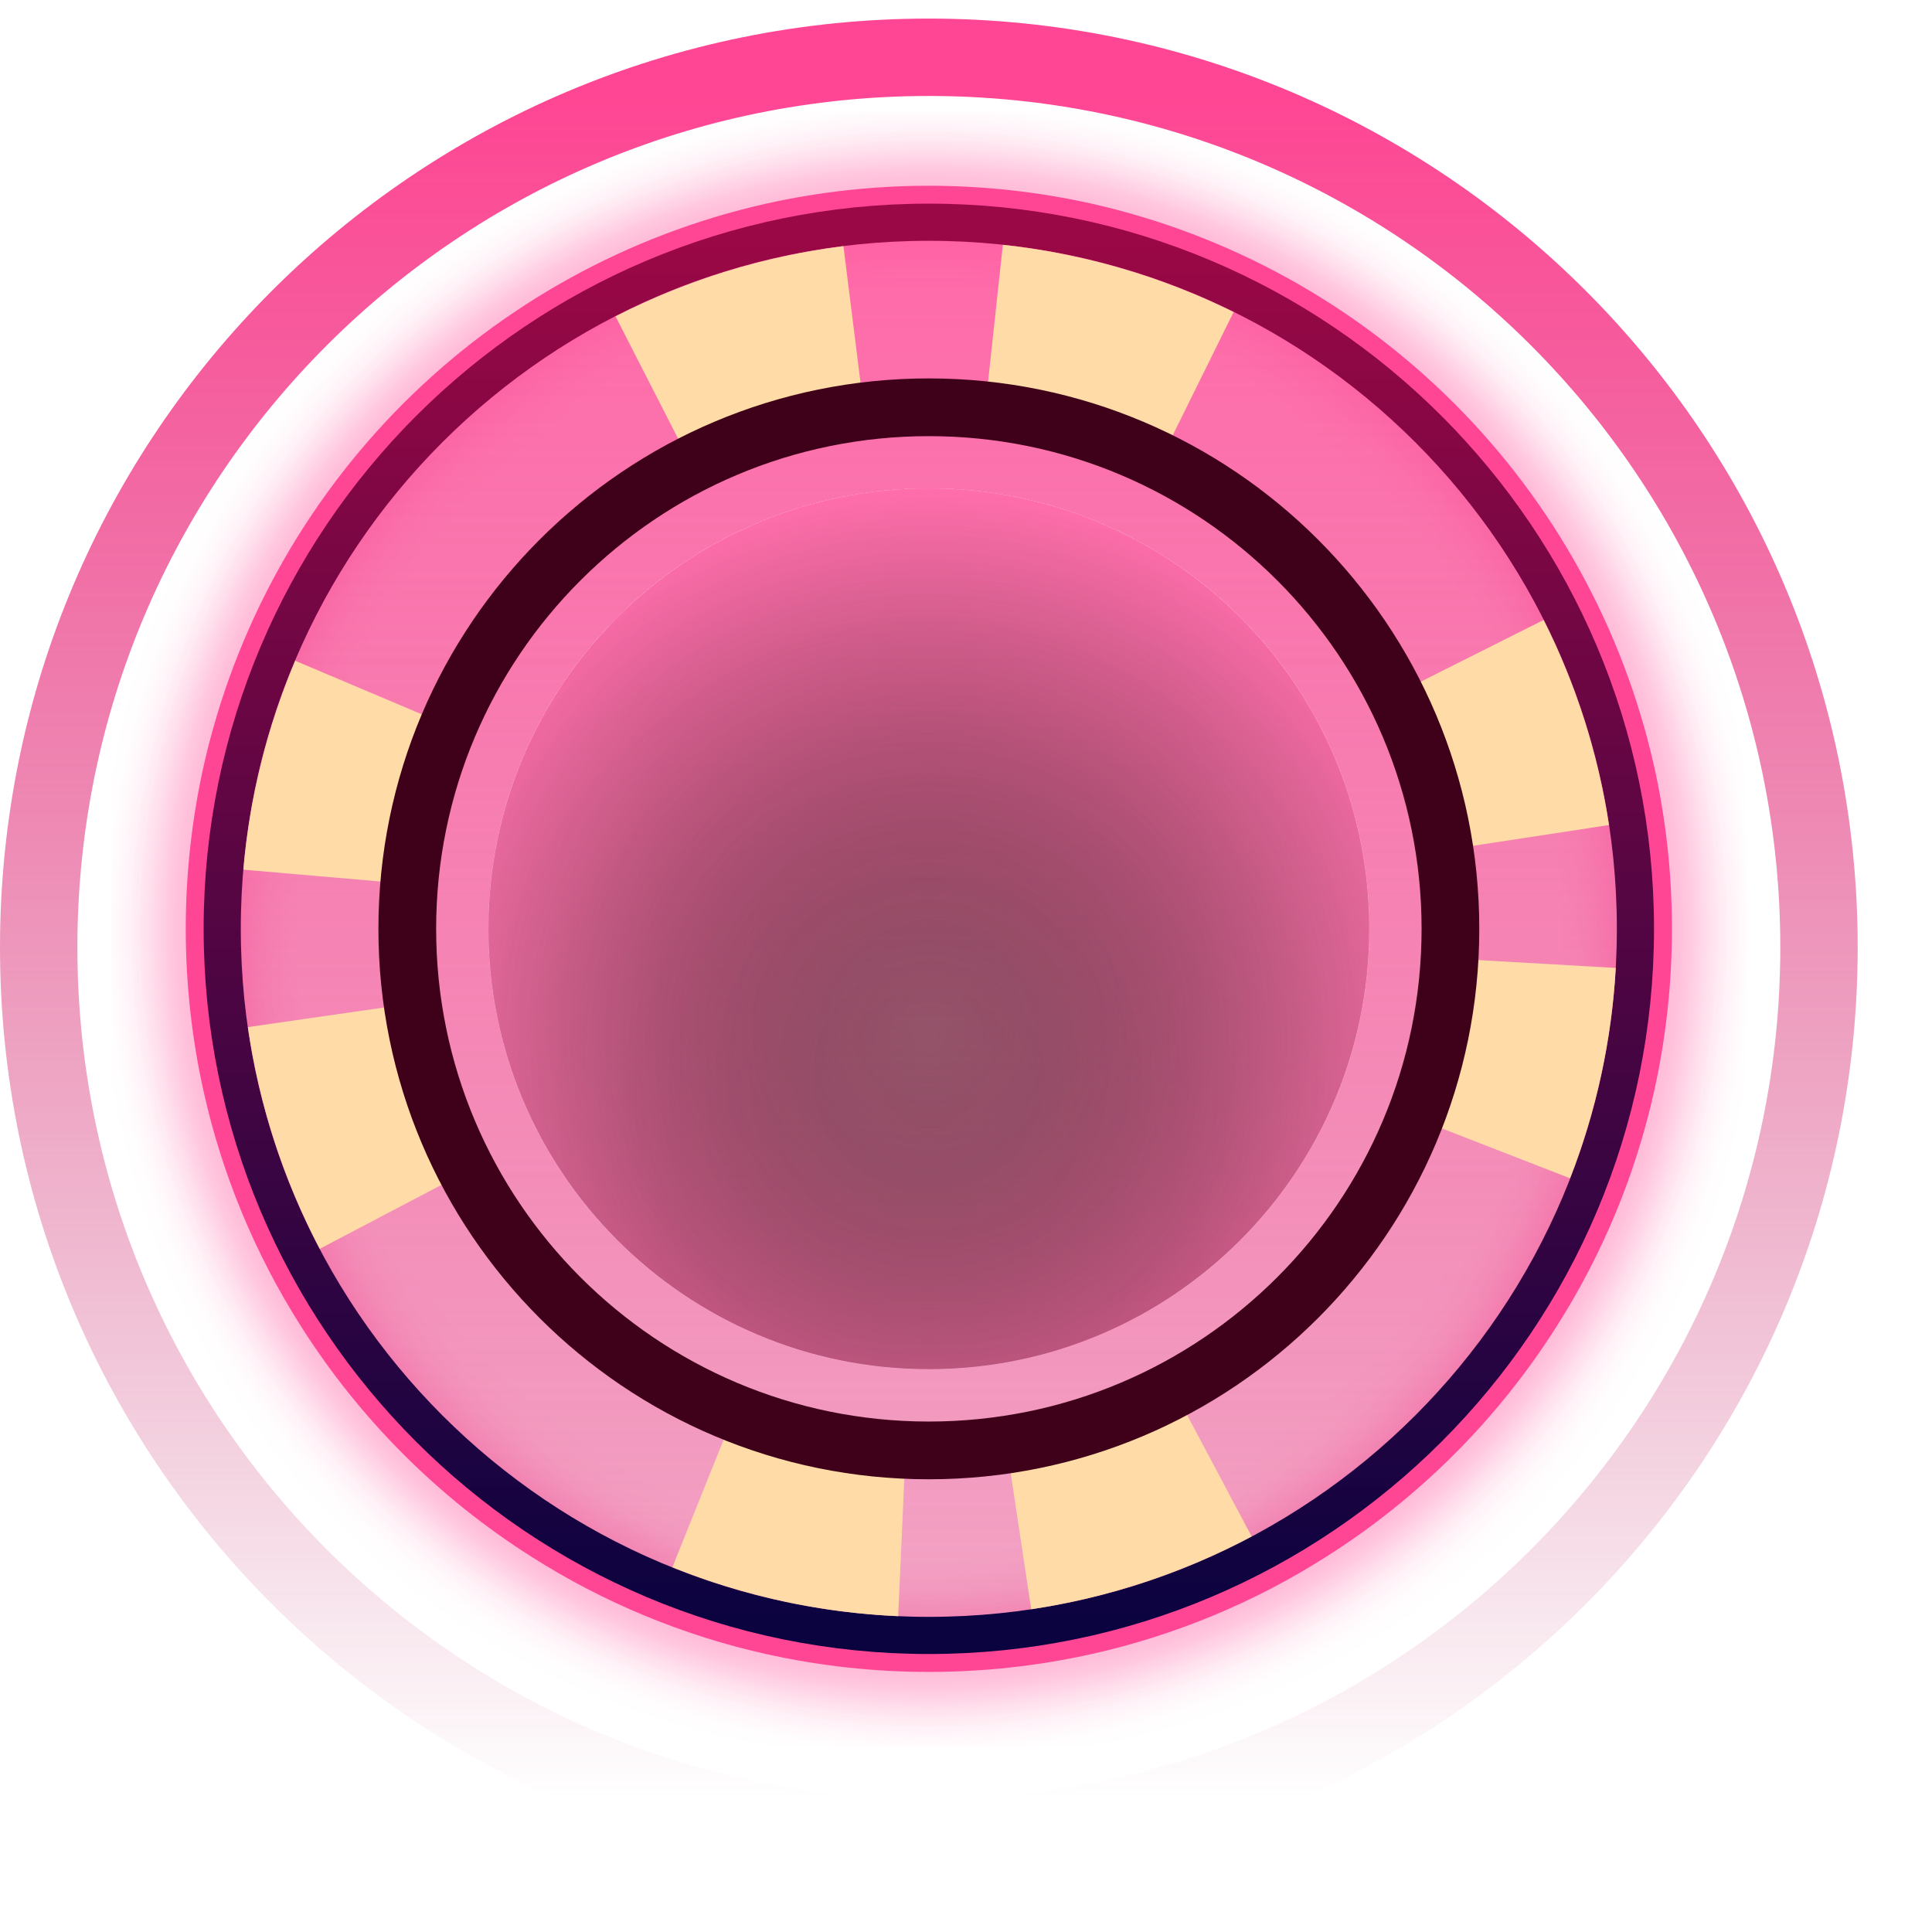
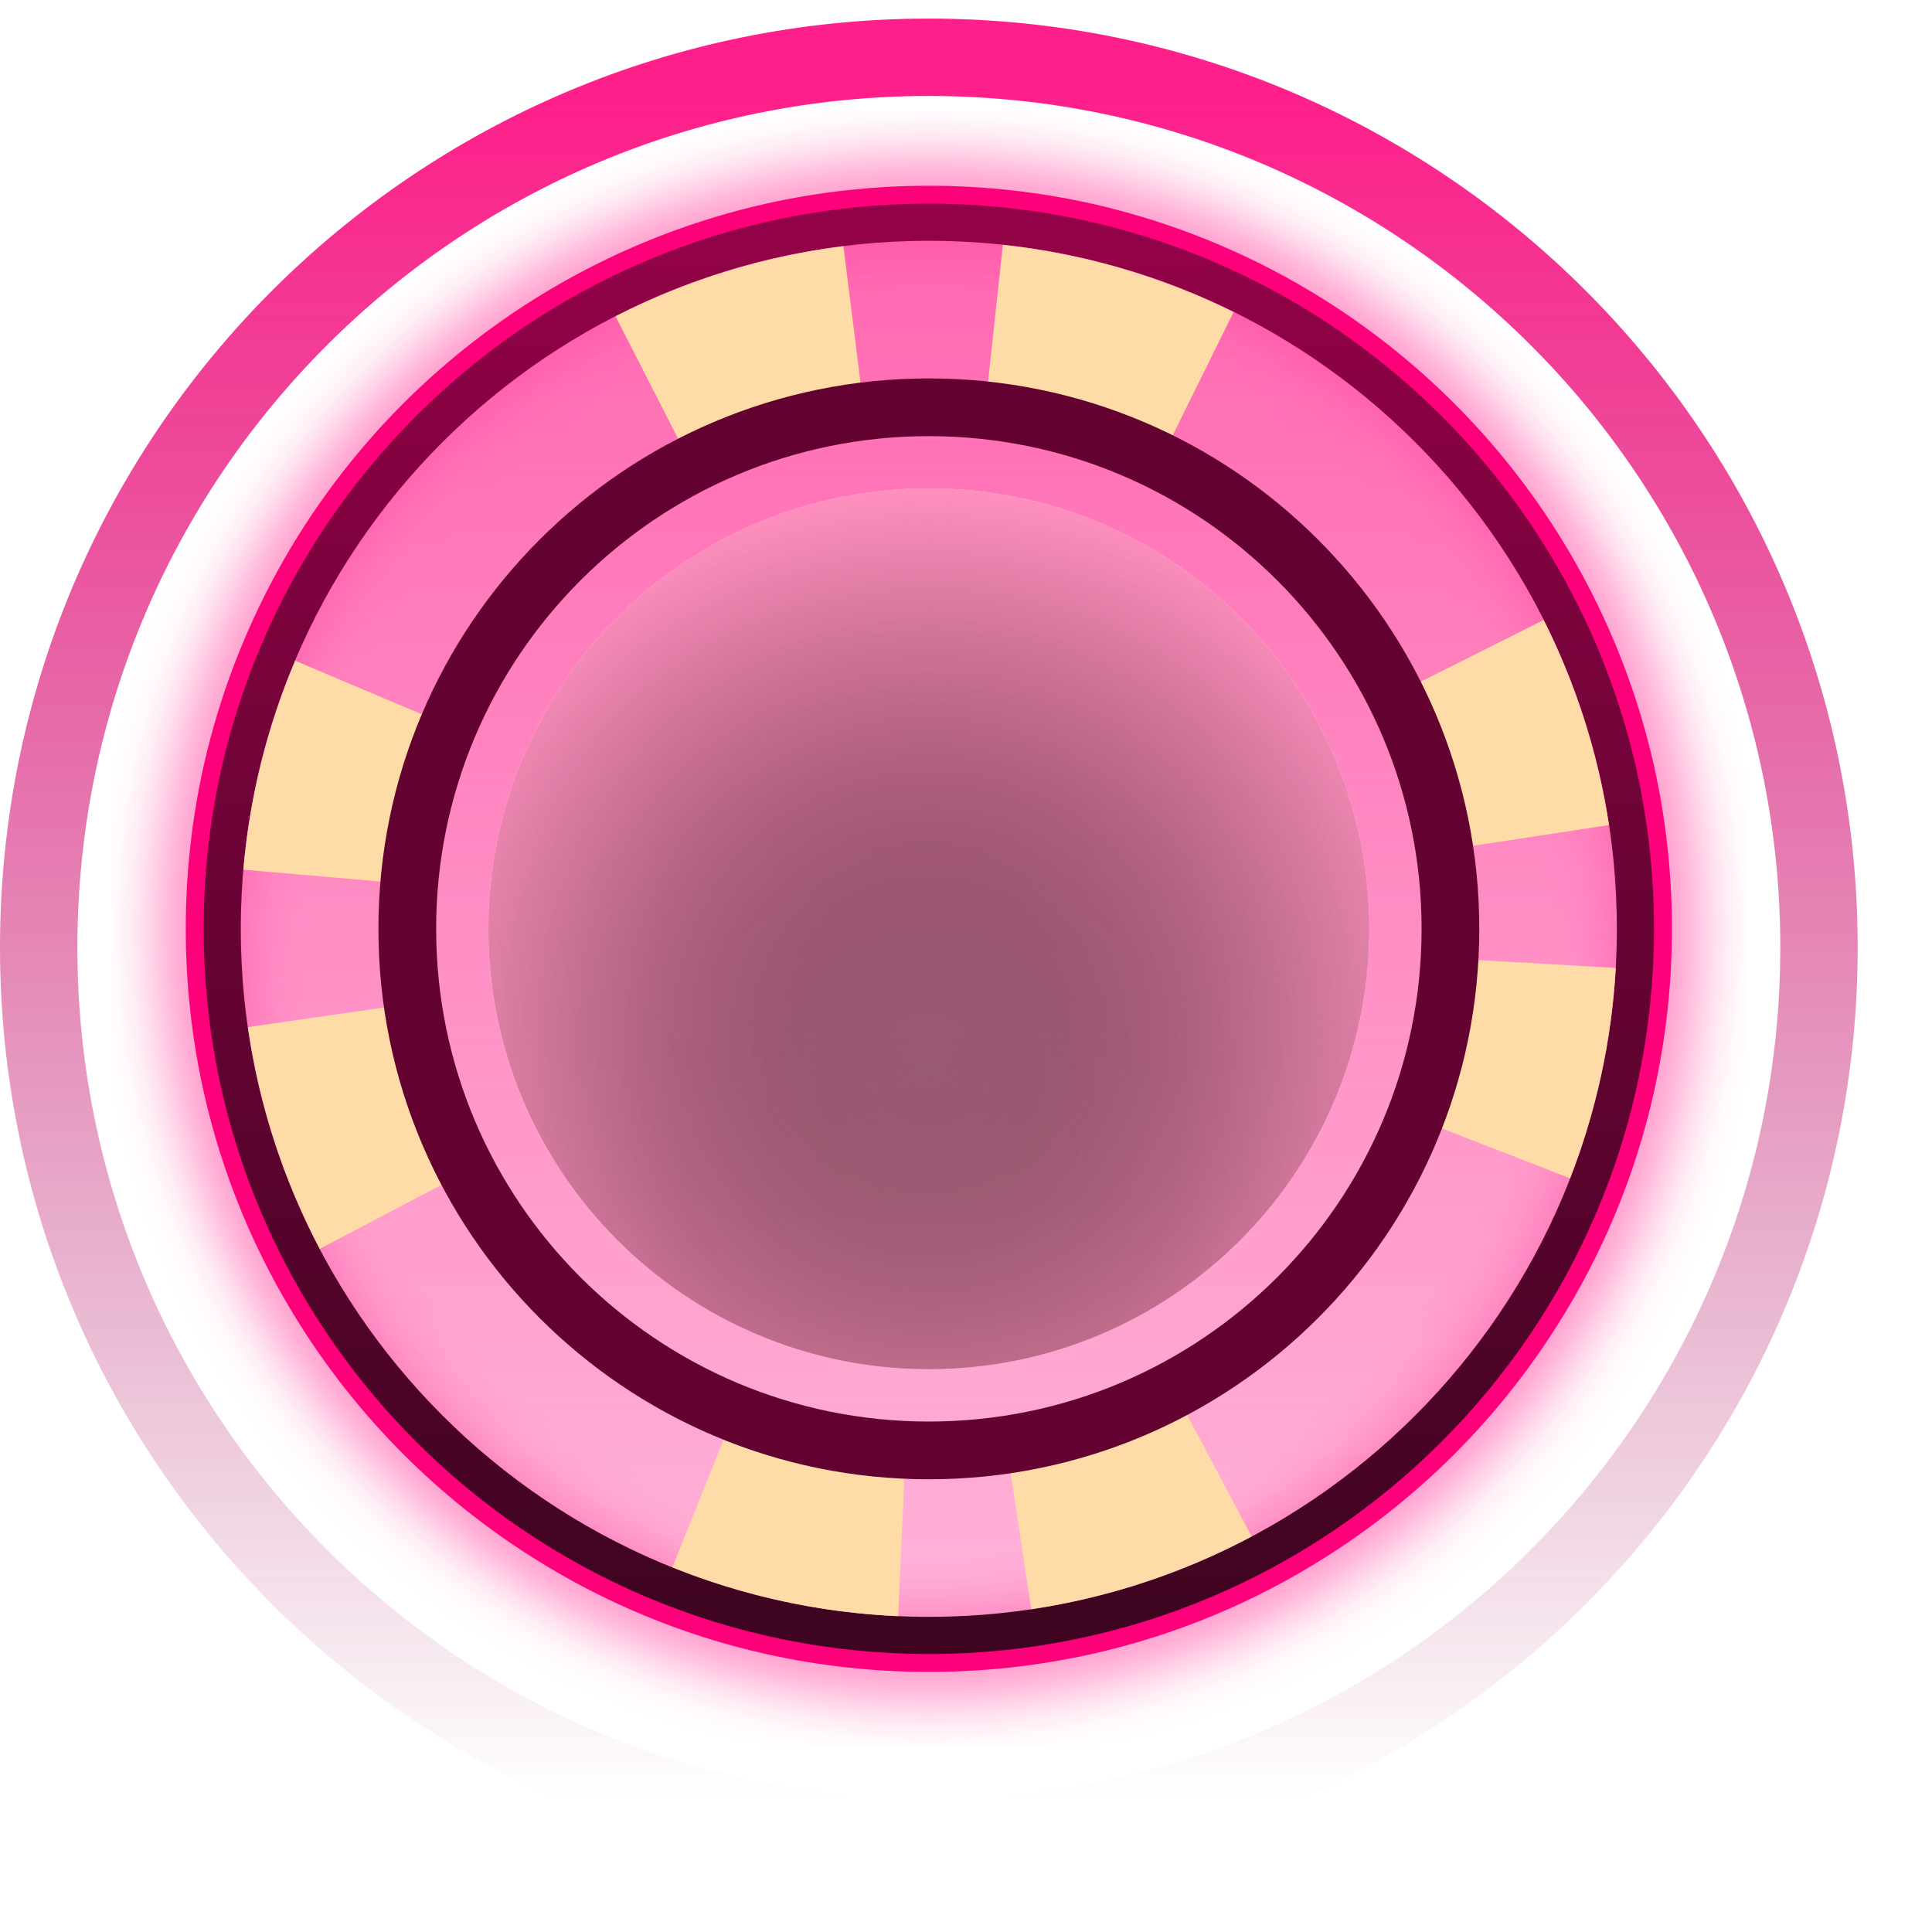
<svg xmlns="http://www.w3.org/2000/svg" width="52" height="52" viewBox="0 0 52 52" fill="none">
-   <path fill-rule="evenodd" clip-rule="evenodd" d="M25 50.5C11.193 50.5 0 39.307 0 25.5C0 11.693 11.193 0.5 25 0.5C38.807 0.5 50 11.693 50 25.5C50 39.307 38.807 50.5 25 50.5ZM25 2.583C12.344 2.583 2.083 12.844 2.083 25.5C2.083 38.157 12.344 48.417 25 48.417C37.657 48.417 47.917 38.157 47.917 25.5C47.917 12.844 37.657 2.583 25 2.583Z" fill="url(#paint0_linear_3396_384762)" />
-   <g filter="url(#filter0_dd_3396_384762)">
-     <path fill-rule="evenodd" clip-rule="evenodd" d="M44.515 29.398C44.838 27.955 45.001 26.48 45 25C45.001 23.519 44.839 22.043 44.515 20.598C43.679 16.909 41.816 13.532 39.14 10.857C36.465 8.183 33.088 6.32 29.398 5.485C26.502 4.838 23.498 4.838 20.602 5.485C16.912 6.319 13.534 8.182 10.858 10.856C8.183 13.531 6.32 16.909 5.485 20.598C4.838 23.496 4.838 26.501 5.485 29.398C5.985 31.629 6.868 33.756 8.094 35.686C9.681 38.195 11.805 40.319 14.314 41.906C16.244 43.132 18.371 44.015 20.602 44.515C23.498 45.162 26.502 45.162 29.398 44.515C31.629 44.015 33.756 43.132 35.686 41.906C38.195 40.319 40.319 38.195 41.906 35.686C43.132 33.756 44.015 31.629 44.515 29.398ZM43.792 29.235C44.103 27.845 44.26 26.425 44.259 25C44.26 23.574 44.103 22.153 43.792 20.761C42.987 17.209 41.193 13.957 38.617 11.381C36.041 8.806 32.788 7.012 29.235 6.208C26.446 5.585 23.554 5.585 20.764 6.208C17.211 7.011 13.958 8.805 11.382 11.38C8.806 13.956 7.012 17.209 6.208 20.761C5.585 23.552 5.585 26.445 6.208 29.235C6.689 31.384 7.539 33.432 8.72 35.29C10.248 37.706 12.294 39.752 14.71 41.28C16.568 42.461 18.616 43.311 20.764 43.792C23.554 44.415 26.446 44.415 29.235 43.792C31.383 43.311 33.432 42.461 35.29 41.28C37.706 39.752 39.752 37.706 41.28 35.29C42.46 33.432 43.31 31.384 43.792 29.235Z" fill="#FF4694" />
+   <path fill-rule="evenodd" clip-rule="evenodd" d="M25 50.5C11.193 50.5 0 39.307 0 25.5C0 11.693 11.193 0.5 25 0.5C38.807 0.5 50 11.693 50 25.5C50 39.307 38.807 50.5 25 50.5ZM25 2.583C12.344 2.583 2.083 12.844 2.083 25.5C2.083 38.157 12.344 48.417 25 48.417C37.657 48.417 47.917 38.157 47.917 25.5C47.917 12.844 37.657 2.583 25 2.583Z" fill="url(#paint0_linear_3396_384972)" />
+   <g filter="url(#filter0_dd_3396_384972)">
+     <path fill-rule="evenodd" clip-rule="evenodd" d="M44.515 29.398C44.838 27.955 45.001 26.48 45 25C45.001 23.519 44.839 22.043 44.515 20.598C43.679 16.909 41.816 13.532 39.14 10.857C36.465 8.183 33.088 6.32 29.398 5.485C26.502 4.838 23.498 4.838 20.602 5.485C16.912 6.319 13.534 8.182 10.858 10.856C8.183 13.531 6.32 16.909 5.485 20.598C4.838 23.496 4.838 26.501 5.485 29.398C5.985 31.629 6.868 33.756 8.094 35.686C9.681 38.195 11.805 40.319 14.314 41.906C16.244 43.132 18.371 44.015 20.602 44.515C23.498 45.162 26.502 45.162 29.398 44.515C31.629 44.015 33.756 43.132 35.686 41.906C38.195 40.319 40.319 38.195 41.906 35.686C43.132 33.756 44.015 31.629 44.515 29.398ZM43.792 29.235C44.103 27.845 44.26 26.425 44.259 25C44.26 23.574 44.103 22.153 43.792 20.761C42.987 17.209 41.193 13.957 38.617 11.381C36.041 8.806 32.788 7.012 29.235 6.208C26.446 5.585 23.554 5.585 20.764 6.208C17.211 7.011 13.958 8.805 11.382 11.38C8.806 13.956 7.012 17.209 6.208 20.761C5.585 23.552 5.585 26.445 6.208 29.235C6.689 31.384 7.539 33.432 8.72 35.29C10.248 37.706 12.294 39.752 14.71 41.28C16.568 42.461 18.616 43.311 20.764 43.792C23.554 44.415 26.446 44.415 29.235 43.792C31.383 43.311 33.432 42.461 35.29 41.28C37.706 39.752 39.752 37.706 41.28 35.29C42.46 33.432 43.31 31.384 43.792 29.235Z" fill="#FF007B" />
  </g>
-   <rect x="5.981" y="5.981" width="38.037" height="38.037" rx="19.018" fill="url(#paint1_linear_3396_384762)" stroke="url(#paint2_linear_3396_384762)" />
-   <g filter="url(#filter1_i_3396_384762)">
-     <circle cx="11.852" cy="11.852" r="11.852" transform="matrix(1 0 0 -1 13.1475 36.8518)" fill="url(#paint3_radial_3396_384762)" />
+   <rect x="5.981" y="5.981" width="38.037" height="38.037" rx="19.018" fill="url(#paint1_linear_3396_384972)" stroke="url(#paint2_linear_3396_384972)" />
+   <g filter="url(#filter1_i_3396_384972)">
+     <circle cx="11.852" cy="11.852" r="11.852" transform="matrix(1 0 0 -1 13.1475 36.8518)" fill="url(#paint3_radial_3396_384972)" />
  </g>
  <path d="M24.175 43.499C22.089 43.407 20.034 42.962 18.097 42.183L19.503 38.684C21.045 39.304 22.682 39.658 24.343 39.733L24.175 43.499Z" fill="#FFDCA7" />
  <path d="M33.688 41.354C31.835 42.338 29.829 43 27.755 43.312L27.179 39.486C28.82 39.239 30.407 38.715 31.872 37.937L33.688 41.354Z" fill="#FFDCA7" />
  <path d="M22.701 6.625C20.562 6.893 18.486 7.532 16.567 8.514L18.4 12.098C19.902 11.33 21.527 10.83 23.201 10.62L22.701 6.625Z" fill="#FFDCA7" />
  <path d="M33.203 8.398C31.255 7.435 29.153 6.823 26.992 6.589L26.547 10.706C28.224 10.887 29.857 11.362 31.369 12.11L33.203 8.398Z" fill="#FFDCA7" />
  <path d="M42.258 31.714C42.963 29.903 43.378 27.992 43.489 26.052L39.56 25.828C39.473 27.356 39.146 28.861 38.591 30.287L42.258 31.714Z" fill="#FFDCA7" />
  <path d="M41.547 16.686C42.42 18.422 43.013 20.285 43.306 22.206L39.416 22.8C39.185 21.287 38.718 19.82 38.031 18.453L41.547 16.686Z" fill="#FFDCA7" />
  <path d="M6.672 27.645C6.972 29.73 7.627 31.747 8.606 33.612L11.909 31.877C11.127 30.388 10.605 28.777 10.364 27.113L6.672 27.645Z" fill="#FFDCA7" />
  <path d="M7.945 17.784C7.188 19.574 6.717 21.471 6.55 23.407L10.283 23.73C10.416 22.185 10.792 20.672 11.396 19.244L7.945 17.784Z" fill="#FFDCA7" />
-   <path d="M39.815 25C39.815 16.818 33.182 10.185 25 10.185C16.818 10.185 10.185 16.818 10.185 25C10.185 33.182 16.818 39.815 25 39.815C33.182 39.815 39.815 33.182 39.815 25ZM11.739 25C11.739 17.676 17.676 11.739 25 11.739C32.324 11.739 38.262 17.676 38.262 25C38.262 32.324 32.324 38.261 25 38.261C17.676 38.261 11.739 32.324 11.739 25Z" fill="#3F001A" />
+   <path d="M39.815 25C39.815 16.818 33.182 10.185 25 10.185C16.818 10.185 10.185 16.818 10.185 25C10.185 33.182 16.818 39.815 25 39.815C33.182 39.815 39.815 33.182 39.815 25ZM11.739 25C11.739 17.676 17.676 11.739 25 11.739C32.324 11.739 38.262 17.676 38.262 25C38.262 32.324 32.324 38.261 25 38.261C17.676 38.261 11.739 32.324 11.739 25Z" fill="#630231" />
  <defs>
-     <filter id="filter0_dd_3396_384762" x="3" y="3" width="44" height="44" filterUnits="userSpaceOnUse" color-interpolation-filters="sRGB">
+     <filter id="filter0_dd_3396_384972" x="3" y="3" width="44" height="44" filterUnits="userSpaceOnUse" color-interpolation-filters="sRGB">
      <feFlood flood-opacity="0" result="BackgroundImageFix" />
      <feColorMatrix in="SourceAlpha" type="matrix" values="0 0 0 0 0 0 0 0 0 0 0 0 0 0 0 0 0 0 127 0" result="hardAlpha" />
      <feOffset />
      <feGaussianBlur stdDeviation="1" />
-       <feColorMatrix type="matrix" values="0 0 0 0 1 0 0 0 0 0.275 0 0 0 0 0.58 0 0 0 1 0" />
-       <feBlend mode="normal" in2="BackgroundImageFix" result="effect1_dropShadow_3396_384762" />
+       <feColorMatrix type="matrix" values="0 0 0 0 1 0 0 0 0 0.479 0 0 0 0 0.731 0 0 0 1 0" />
+       <feBlend mode="normal" in2="BackgroundImageFix" result="effect1_dropShadow_3396_384972" />
      <feColorMatrix in="SourceAlpha" type="matrix" values="0 0 0 0 0 0 0 0 0 0 0 0 0 0 0 0 0 0 127 0" result="hardAlpha" />
      <feOffset />
      <feGaussianBlur stdDeviation="1" />
-       <feColorMatrix type="matrix" values="0 0 0 0 1 0 0 0 0 0.592 0 0 0 0 0.764 0 0 0 1 0" />
-       <feBlend mode="normal" in2="effect1_dropShadow_3396_384762" result="effect2_dropShadow_3396_384762" />
-       <feBlend mode="normal" in="SourceGraphic" in2="effect2_dropShadow_3396_384762" result="shape" />
+       <feColorMatrix type="matrix" values="0 0 0 0 1 0 0 0 0 0.142 0 0 0 0 0.558 0 0 0 1 0" />
+       <feBlend mode="normal" in2="effect1_dropShadow_3396_384972" result="effect2_dropShadow_3396_384972" />
+       <feBlend mode="normal" in="SourceGraphic" in2="effect2_dropShadow_3396_384972" result="shape" />
    </filter>
-     <filter id="filter1_i_3396_384762" x="13.148" y="13.148" width="23.704" height="27.704" filterUnits="userSpaceOnUse" color-interpolation-filters="sRGB">
+     <filter id="filter1_i_3396_384972" x="13.148" y="13.148" width="23.704" height="27.704" filterUnits="userSpaceOnUse" color-interpolation-filters="sRGB">
      <feFlood flood-opacity="0" result="BackgroundImageFix" />
      <feBlend mode="normal" in="SourceGraphic" in2="BackgroundImageFix" result="shape" />
      <feColorMatrix in="SourceAlpha" type="matrix" values="0 0 0 0 0 0 0 0 0 0 0 0 0 0 0 0 0 0 127 0" result="hardAlpha" />
      <feOffset dy="4" />
      <feGaussianBlur stdDeviation="5" />
      <feComposite in2="hardAlpha" operator="arithmetic" k2="-1" k3="1" />
      <feColorMatrix type="matrix" values="0 0 0 0 1 0 0 0 0 1 0 0 0 0 1 0 0 0 0.25 0" />
-       <feBlend mode="normal" in2="shape" result="effect1_innerShadow_3396_384762" />
+       <feBlend mode="normal" in2="shape" result="effect1_innerShadow_3396_384972" />
    </filter>
-     <linearGradient id="paint0_linear_3396_384762" x1="25" y1="2.583" x2="25" y2="48.417" gradientUnits="userSpaceOnUse">
-       <stop stop-color="#FF4694" />
-       <stop offset="1" stop-color="#B9175B" stop-opacity="0" />
+     <linearGradient id="paint0_linear_3396_384972" x1="25" y1="2.583" x2="25" y2="48.417" gradientUnits="userSpaceOnUse">
+       <stop stop-color="#FF1F8B" />
+       <stop offset="1" stop-color="#970051" stop-opacity="0" />
    </linearGradient>
-     <linearGradient id="paint1_linear_3396_384762" x1="23.962" y1="6.481" x2="23.962" y2="43.519" gradientUnits="userSpaceOnUse">
-       <stop stop-color="#FF4694" stop-opacity="0.8" />
-       <stop offset="1" stop-color="#DF1A6D" stop-opacity="0.4" />
+     <linearGradient id="paint1_linear_3396_384972" x1="23.962" y1="6.481" x2="23.962" y2="43.519" gradientUnits="userSpaceOnUse">
+       <stop stop-color="#FF429D" stop-opacity="0.8" />
+       <stop offset="1" stop-color="#FF429D" stop-opacity="0.4" />
    </linearGradient>
-     <linearGradient id="paint2_linear_3396_384762" x1="25" y1="6.481" x2="25" y2="43.519" gradientUnits="userSpaceOnUse">
-       <stop stop-color="#9A0845" />
-       <stop offset="1" stop-color="#0B0340" />
+     <linearGradient id="paint2_linear_3396_384972" x1="25" y1="6.481" x2="25" y2="43.519" gradientUnits="userSpaceOnUse">
+       <stop stop-color="#920247" />
+       <stop offset="1" stop-color="#3E0420" />
    </linearGradient>
-     <radialGradient id="paint3_radial_3396_384762" cx="0" cy="0" r="1" gradientUnits="userSpaceOnUse" gradientTransform="translate(11.8518 9.02907) rotate(90) scale(14.6746)">
+     <radialGradient id="paint3_radial_3396_384972" cx="0" cy="0" r="1" gradientUnits="userSpaceOnUse" gradientTransform="translate(11.8518 9.02907) rotate(90) scale(14.6746)">
      <stop stop-color="#0F0900" stop-opacity="0.42" />
-       <stop offset="1" stop-color="#FF4694" />
+       <stop offset="1" stop-color="#FF71AC" />
    </radialGradient>
  </defs>
</svg>
